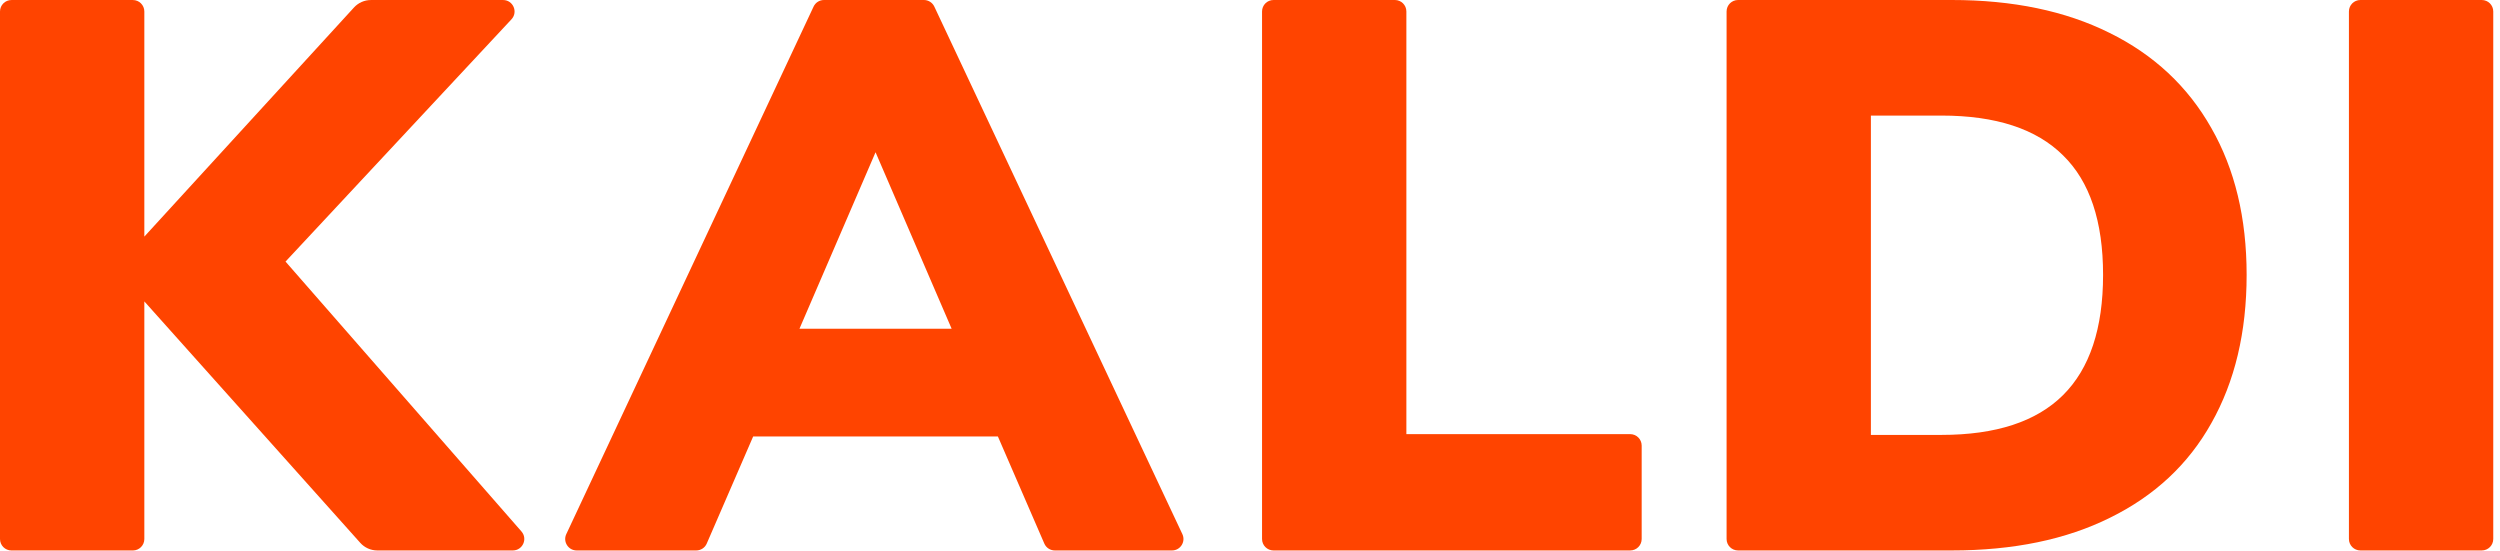
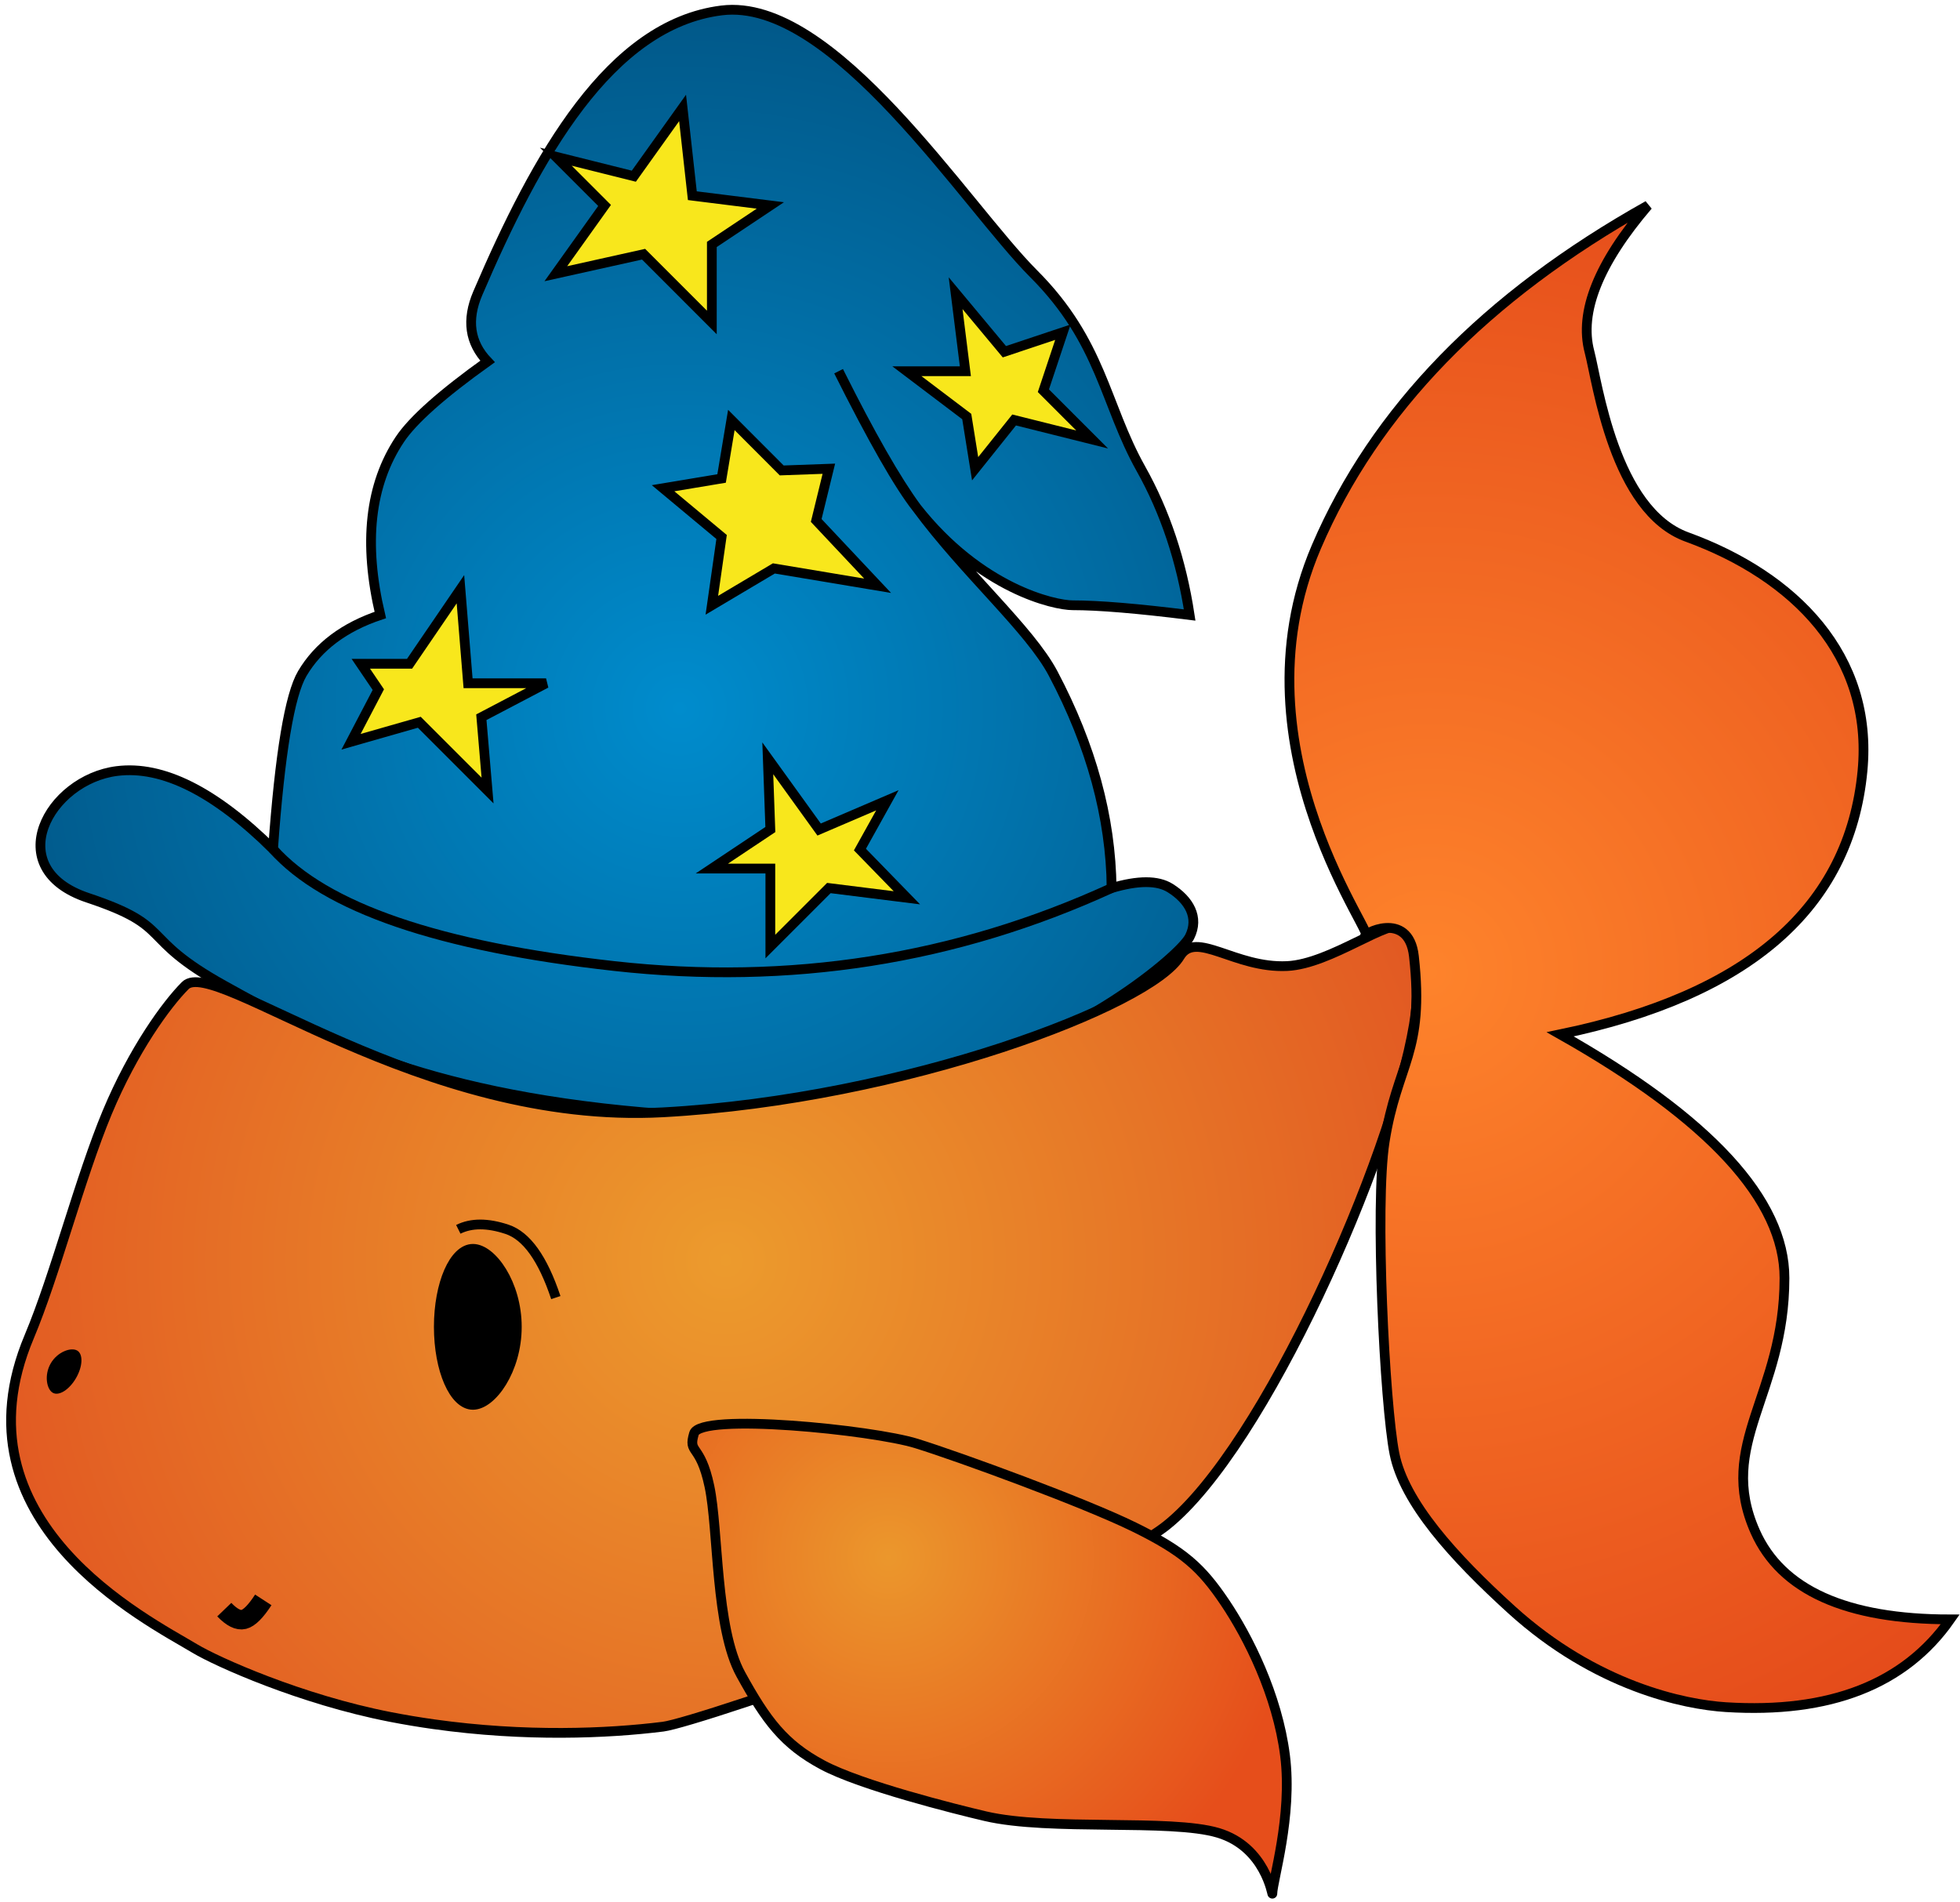
- <svg xmlns="http://www.w3.org/2000/svg" xmlns:xlink="http://www.w3.org/1999/xlink" viewBox="0 0 109 24">
-   <g transform="translate(-1470)">
-     <g style="mix-blend-mode:normal" transform="translate(1470)" fill="#f40">
-       <use xlink:href="#b" style="mix-blend-mode:normal" />
-       <use xlink:href="#c" style="mix-blend-mode:normal" />
-       <use xlink:href="#d" style="mix-blend-mode:normal" />
-       <use xlink:href="#e" style="mix-blend-mode:normal" />
-       <use xlink:href="#f" style="mix-blend-mode:normal" />
+ <svg xmlns="http://www.w3.org/2000/svg" width="201px" height="195px" viewBox="0 0 201 195" version="1.1">
+   <defs>
+     <radialGradient cx="55.288%" cy="63.228%" fx="55.288%" fy="63.228%" r="150.391%" gradientTransform="translate(0.552876,0.632281),scale(0.95748,1),rotate(95.4958),translate(-0.552876,-0.632281)" id="radialGradient-1">
+       <stop stop-color="#008CCD" offset="0%" />
+       <stop stop-color="#03102A" offset="100%" />
+     </radialGradient>
+     <radialGradient cx="45.648%" cy="50%" fx="45.648%" fy="50%" r="111.378%" gradientTransform="translate(0.456476,0.5),scale(1,0.558165),rotate(87.76043),translate(-0.456476,-0.5)" id="radialGradient-2">
+       <stop stop-color="#EC9B2D" offset="0%" />
+       <stop stop-color="#E04B20" offset="100%" />
+     </radialGradient>
+     <radialGradient cx="36.989%" cy="32.687%" fx="36.989%" fy="32.687%" r="93.302%" gradientTransform="translate(0.369893,0.326868),scale(1,0.928538),rotate(90),translate(-0.369893,-0.326868)" id="radialGradient-3">
+       <stop stop-color="#FE832B" offset="0%" />
+       <stop stop-color="#DE3D16" offset="100%" />
+     </radialGradient>
+     <radialGradient cx="66.911%" cy="71.707%" fx="66.911%" fy="71.707%" r="87.268%" gradientTransform="translate(0.669107,0.717073),scale(0.790777,1),rotate(70.47392),translate(-0.669107,-0.717073)" id="radialGradient-4">
+       <stop stop-color="#EB972C" offset="0%" />
+       <stop stop-color="#E64E1B" offset="100%" />
+     </radialGradient>
+   </defs>
+   <g id="Page-1" stroke="none" stroke-width="1" fill="none" fill-rule="evenodd">
+     <g id="wizfish-logo-copy" transform="translate(-7, 1)">
+       <g id="hat" transform="translate(11.14673, 0)" stroke="#000000">
+         <path d="M101.853,27.069 C108.853,34.069 109.127,40.425 112.853,47.069 C115.338,51.497 117.004,56.497 117.853,62.069 C112.52,61.402 108.52,61.069 105.853,61.069 C103.97,61.069 96.391,59.381 89.853,51.069 C88.04,48.763 85.373,44.097 81.853,37.069 C85.096,43.567 87.763,48.233 89.853,51.069 C94.824,57.81 101.452,63.523 103.853,68.069 C107.77,75.482 109.77,82.816 109.853,90.069 C112.568,89.265 114.568,89.265 115.853,90.069 C117.781,91.274 118.853,93.069 117.853,95.069 C116.853,97.069 105.853,106.069 94.853,108.069 C83.853,110.069 72.475,113.992 61.853,113.069 C38.853,111.069 27.853,105.069 18.853,100.069 C9.853,95.069 13.853,94.069 4.853,91.069 C-4.147,88.069 0.857,78.943 7.853,78.069 C12.517,77.486 17.851,80.152 23.853,86.069 C24.557,76.259 25.557,70.259 26.853,68.069 C28.49,65.304 31.156,63.304 34.853,62.069 C33.105,54.691 33.772,48.691 36.853,44.069 C38.187,42.069 41.187,39.402 45.853,36.069 C44.014,34.137 43.681,31.804 44.853,29.069 C50.853,15.069 58.384,1.502 69.853,0.069 C81.322,-1.365 94.853,20.069 101.853,27.069 Z" id="hat-vector" fill="url(#radialGradient-1)" />
+         <path d="M23.853,86.069 C29.187,92.069 40.853,96.069 58.853,98.069 C76.853,100.069 93.853,97.402 109.853,90.069" id="hat-brim" />
+         <polygon id="Star" fill="#F8E71C" transform="translate(63.19182, 19.87533) rotate(16) translate(-63.19182, -19.87533) " points="63.337 25.236 55.237 29.64 58.113 21.533 51.929 18.105 60.17 17.822 63.047 9.715 66.489 18.091 74.455 16.847 69.79 22.346 71.995 30.036" />
+         <polygon id="Star-Copy-4" fill="#F8E71C" transform="translate(98.00346, 37.77828) rotate(-23) translate(-98.00346, -37.77828) " points="98.03 42.45 92.394 45.49 93.695 40.228 89.858 33.55 95.381 35.894 97.586 28.139 99.844 35.616 106.149 36.119 101.964 40.861 104.612 47.417" />
+         <polygon id="Star-Copy-3" fill="#F8E71C" transform="translate(42.07481, 69.10783) rotate(15) translate(-42.07481, -69.10783) " points="39.988 73.767 33.744 77.511 35.063 71.621 32.64 69.525 37.469 68.231 40.531 59.498 43.783 68.61 51.51 66.539 46 71.621 48.561 78.717" />
+         <polygon id="Star-Copy-2" fill="#F8E71C" transform="translate(78.1322, 85.29524) rotate(-21) translate(-78.1322, -85.29524) " points="78.962 90.727 71.21 94.178 74.077 86.709 68.476 84.559 75.511 82.975 77.882 76.063 80.179 84.767 87.789 84.475 83.351 88.186 86.072 94.527" />
+         <polygon id="Star-Copy" fill="#F8E71C" transform="translate(74.21272, 51.67806) rotate(-15) translate(-74.21272, -51.67806) " points="73.726 57.359 66.605 59.362 69.383 52.859 64.882 46.476 70.936 47.063 73.455 41.527 77.106 47.862 81.82 48.944 79.195 53.732 83.544 61.83" />
+       </g>
+       <g id="fishy" transform="translate(0, 16.15228)">
+         <path d="M113.734,76.447 C118.494,85.53 124.404,127.387 124.154,131.083 C123.765,136.828 122.503,145.18 119.419,154.129 C118.935,155.533 118.407,156.952 117.829,158.378 C114.325,167.032 108.902,174.717 107.142,176.675 C103.243,181.01 89.61,198.735 72.486,187.256 C66.803,183.447 57.498,179.053 51.435,175.015 C45.678,171.18 41.74,166.964 40.2,164.681 C37.828,161.164 58.897,143.775 62.311,119.062 C65.725,94.349 61.054,67.882 56.718,63.983 C54.352,61.855 59.021,58.715 59.799,53.376 C60.446,48.93 56.911,42.13 58.162,40.833 C58.903,40.064 63.36,39.959 68.169,41.759 C81.22,46.646 107.789,65.104 113.734,76.447 Z" id="fish-vector" stroke="#000000" fill="url(#radialGradient-2)" transform="translate(82.08799, 115.6855) rotate(79) translate(-82.08799, -115.6855) " />
+         <path d="M55.5,126.916 C57.433,126.916 60,123.335 60,118.916 C60,114.498 57.433,110.916 55.5,110.916 C53.567,110.916 52,114.498 52,118.916 C52,123.335 53.567,126.916 55.5,126.916 Z" id="eye" stroke="#000000" fill="#000000" />
+         <path d="M13.312,125.916 C14.037,125.916 15,124.797 15,123.416 C15,122.036 14.037,120.916 13.312,120.916 C12.588,120.916 12,122.036 12,123.416 C12,124.797 12.588,125.916 13.312,125.916 Z" id="nose" fill="#000000" transform="translate(13.5, 123.4163) scale(-1, -1) rotate(30) translate(-13.5, -123.4163) " />
+         <path d="M162.881,56.752 C163.476,58.908 167.633,33.635 189.261,26.271 C203.68,21.362 219.933,21.978 238.022,28.119 C230.223,28.319 225.169,30.178 222.86,33.697 C221.072,36.421 212.444,46.455 215.431,53.842 C219.819,64.693 219.203,76.186 209.64,83.277 C198.344,91.654 184.741,89.997 168.832,78.307 C172.652,95.501 171.589,106.774 165.644,112.127 C156.726,120.157 148.326,118.3 144.314,127.295 C141.64,133.292 143.871,140.253 151.009,148.18 C142.932,149.173 135.572,145.483 128.93,137.11 C126.284,133.774 121.588,125.781 121.641,114.069 C121.677,106.019 122.455,98.534 125.502,94.446 C128.548,90.357 143.081,75.89 148.613,72.29 C155.467,67.831 158.079,69.293 164.74,61.806 C167.981,58.164 162.739,56.238 162.881,56.752 Z" id="tail" stroke="#000000" fill="url(#radialGradient-3)" transform="translate(179.8311, 85.66901) rotate(312) translate(-179.8311, -85.66901) " />
+         <path d="M93.663,166.461 C88.562,163.957 86.753,162.294 84.36,158.748 C81.968,155.202 78.97,149.248 78.179,143.026 C77.388,136.803 79.479,130.153 79.479,128.856 C79.479,128.62 80.165,133.64 85.045,135.097 C89.925,136.554 102.315,135.26 108.908,136.803 C112.015,137.53 121.667,139.951 125.61,142.062 C129.552,144.173 131.368,146.576 133.989,151.343 C136.61,156.11 136.261,166.13 137.208,170.625 C138.155,175.121 139.428,173.894 138.787,176.052 C138.146,178.21 120.466,176.417 115.989,175.027 C111.512,173.638 98.764,168.966 93.663,166.461 Z" id="fin-top-copy" stroke="#000000" fill="url(#radialGradient-4)" transform="translate(108.4803, 152.9509) scale(-1, -1) translate(-108.4803, -152.9509) " />
+         <path d="M54,108.916 C55.333,108.25 57,108.25 59,108.916 C61,109.583 62.667,111.916 64,115.916" id="eyebrow" stroke="#000000" />
+         <path d="M30,147.916 C30.775,148.723 31.442,149.056 32,148.916 C32.558,148.777 33.225,148.11 34,146.916" id="mouth" stroke="#000000" stroke-width="2" />
+       </g>
    </g>
  </g>
-   <defs>
-     <path id="b" d="M22.735 23.171c.283.323.053.829-.376.829h-5.907c-.285 0-.556-.121-.745-.333l-9.414-10.526v10.36c0 .276-.224.5-.5.5h-5.293c-.276 0-.5-.224-.5-.5v-23c0-.276.224-.5.5-.5h5.293c.276 0 .5.224.5.5v9.815l9.141-9.99c.19-.207.457-.325.738-.325h5.762c.437 0 .664.521.366.841l-9.851 10.563 10.287 11.767z" />
-     <path id="c" d="M45.991 24c-.199 0-.38-.118-.459-.301l-2.024-4.669h-10.67l-2.024 4.669c-.079.183-.259.301-.459.301h-5.212c-.366 0-.608-.381-.453-.712l10.782-23c.082-.176.259-.288.453-.288h4.358c.194 0 .37.112.453.287l10.815 23c.156.332-.086.713-.452.713h-5.108zm-11.135-9.668h6.635l-3.317-7.694-3.317 7.694z" />
-     <path id="d" d="M55.525 24c-.276 0-.5-.224-.5-.5v-23c0-.276.224-.5.5-.5h5.293c.276 0 .5.224.5.5v18.428h9.759c.276 0 .5.224.5.5v4.072c0 .276-.224.5-.5.5h-15.552z" />
-     <path id="e" d="M75.279.5c0-.276.224-.5.5-.5h9.315c2.667 0 4.959.477 6.874 1.43 1.938.953 3.42 2.338 4.446 4.153 1.026 1.793 1.539 3.926 1.539 6.4 0 2.496-.513 4.652-1.539 6.468-1.003 1.793-2.474 3.166-4.412 4.119-1.915.953-4.218 1.43-6.908 1.43h-9.315c-.276 0-.5-.224-.5-.5v-23zm9.37 18.462c2.371 0 4.138-.579 5.301-1.736 1.163-1.157 1.744-2.905 1.744-5.242 0-2.338-.581-4.074-1.744-5.209-1.163-1.157-2.93-1.736-5.301-1.736h-3.078v13.923h3.078z" />
-     <path id="f" d="M102.913 24c-.276 0-.5-.224-.5-.5v-23c0-.276.224-.5.5-.5h5.293c.276 0 .5.224.5.5v23c0 .276-.224.5-.5.5h-5.293z" />
-   </defs>
</svg>
